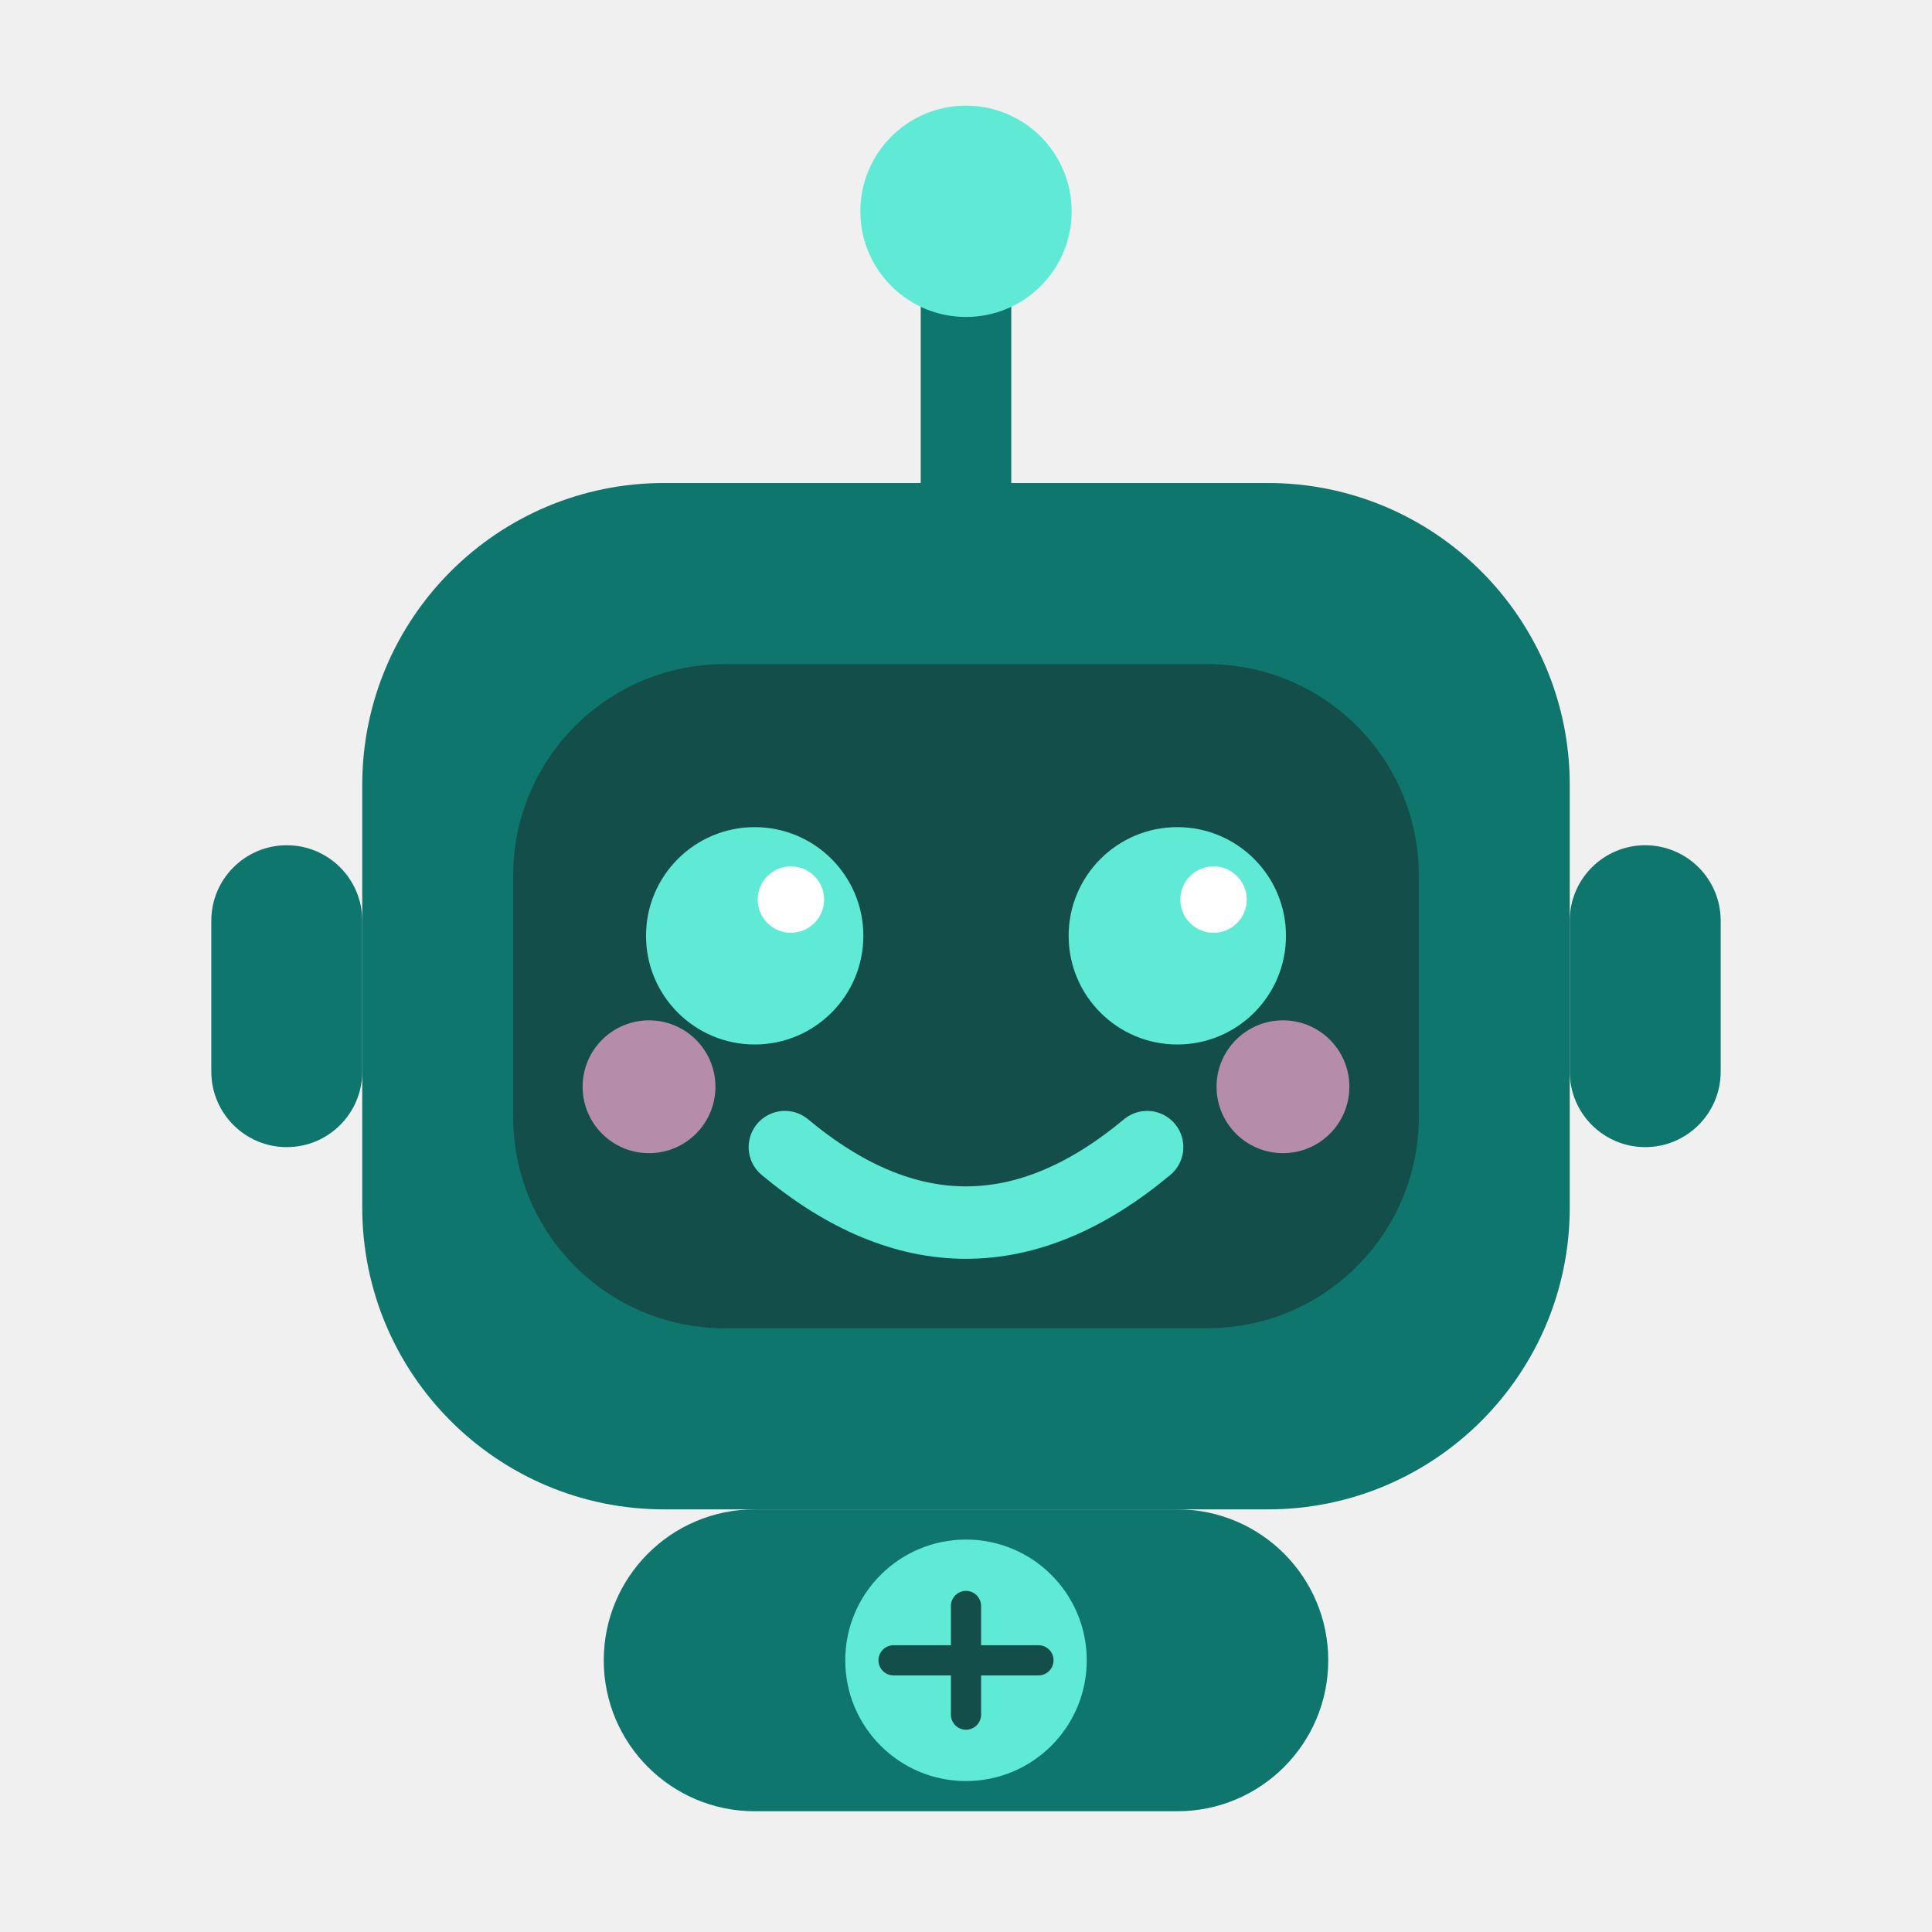
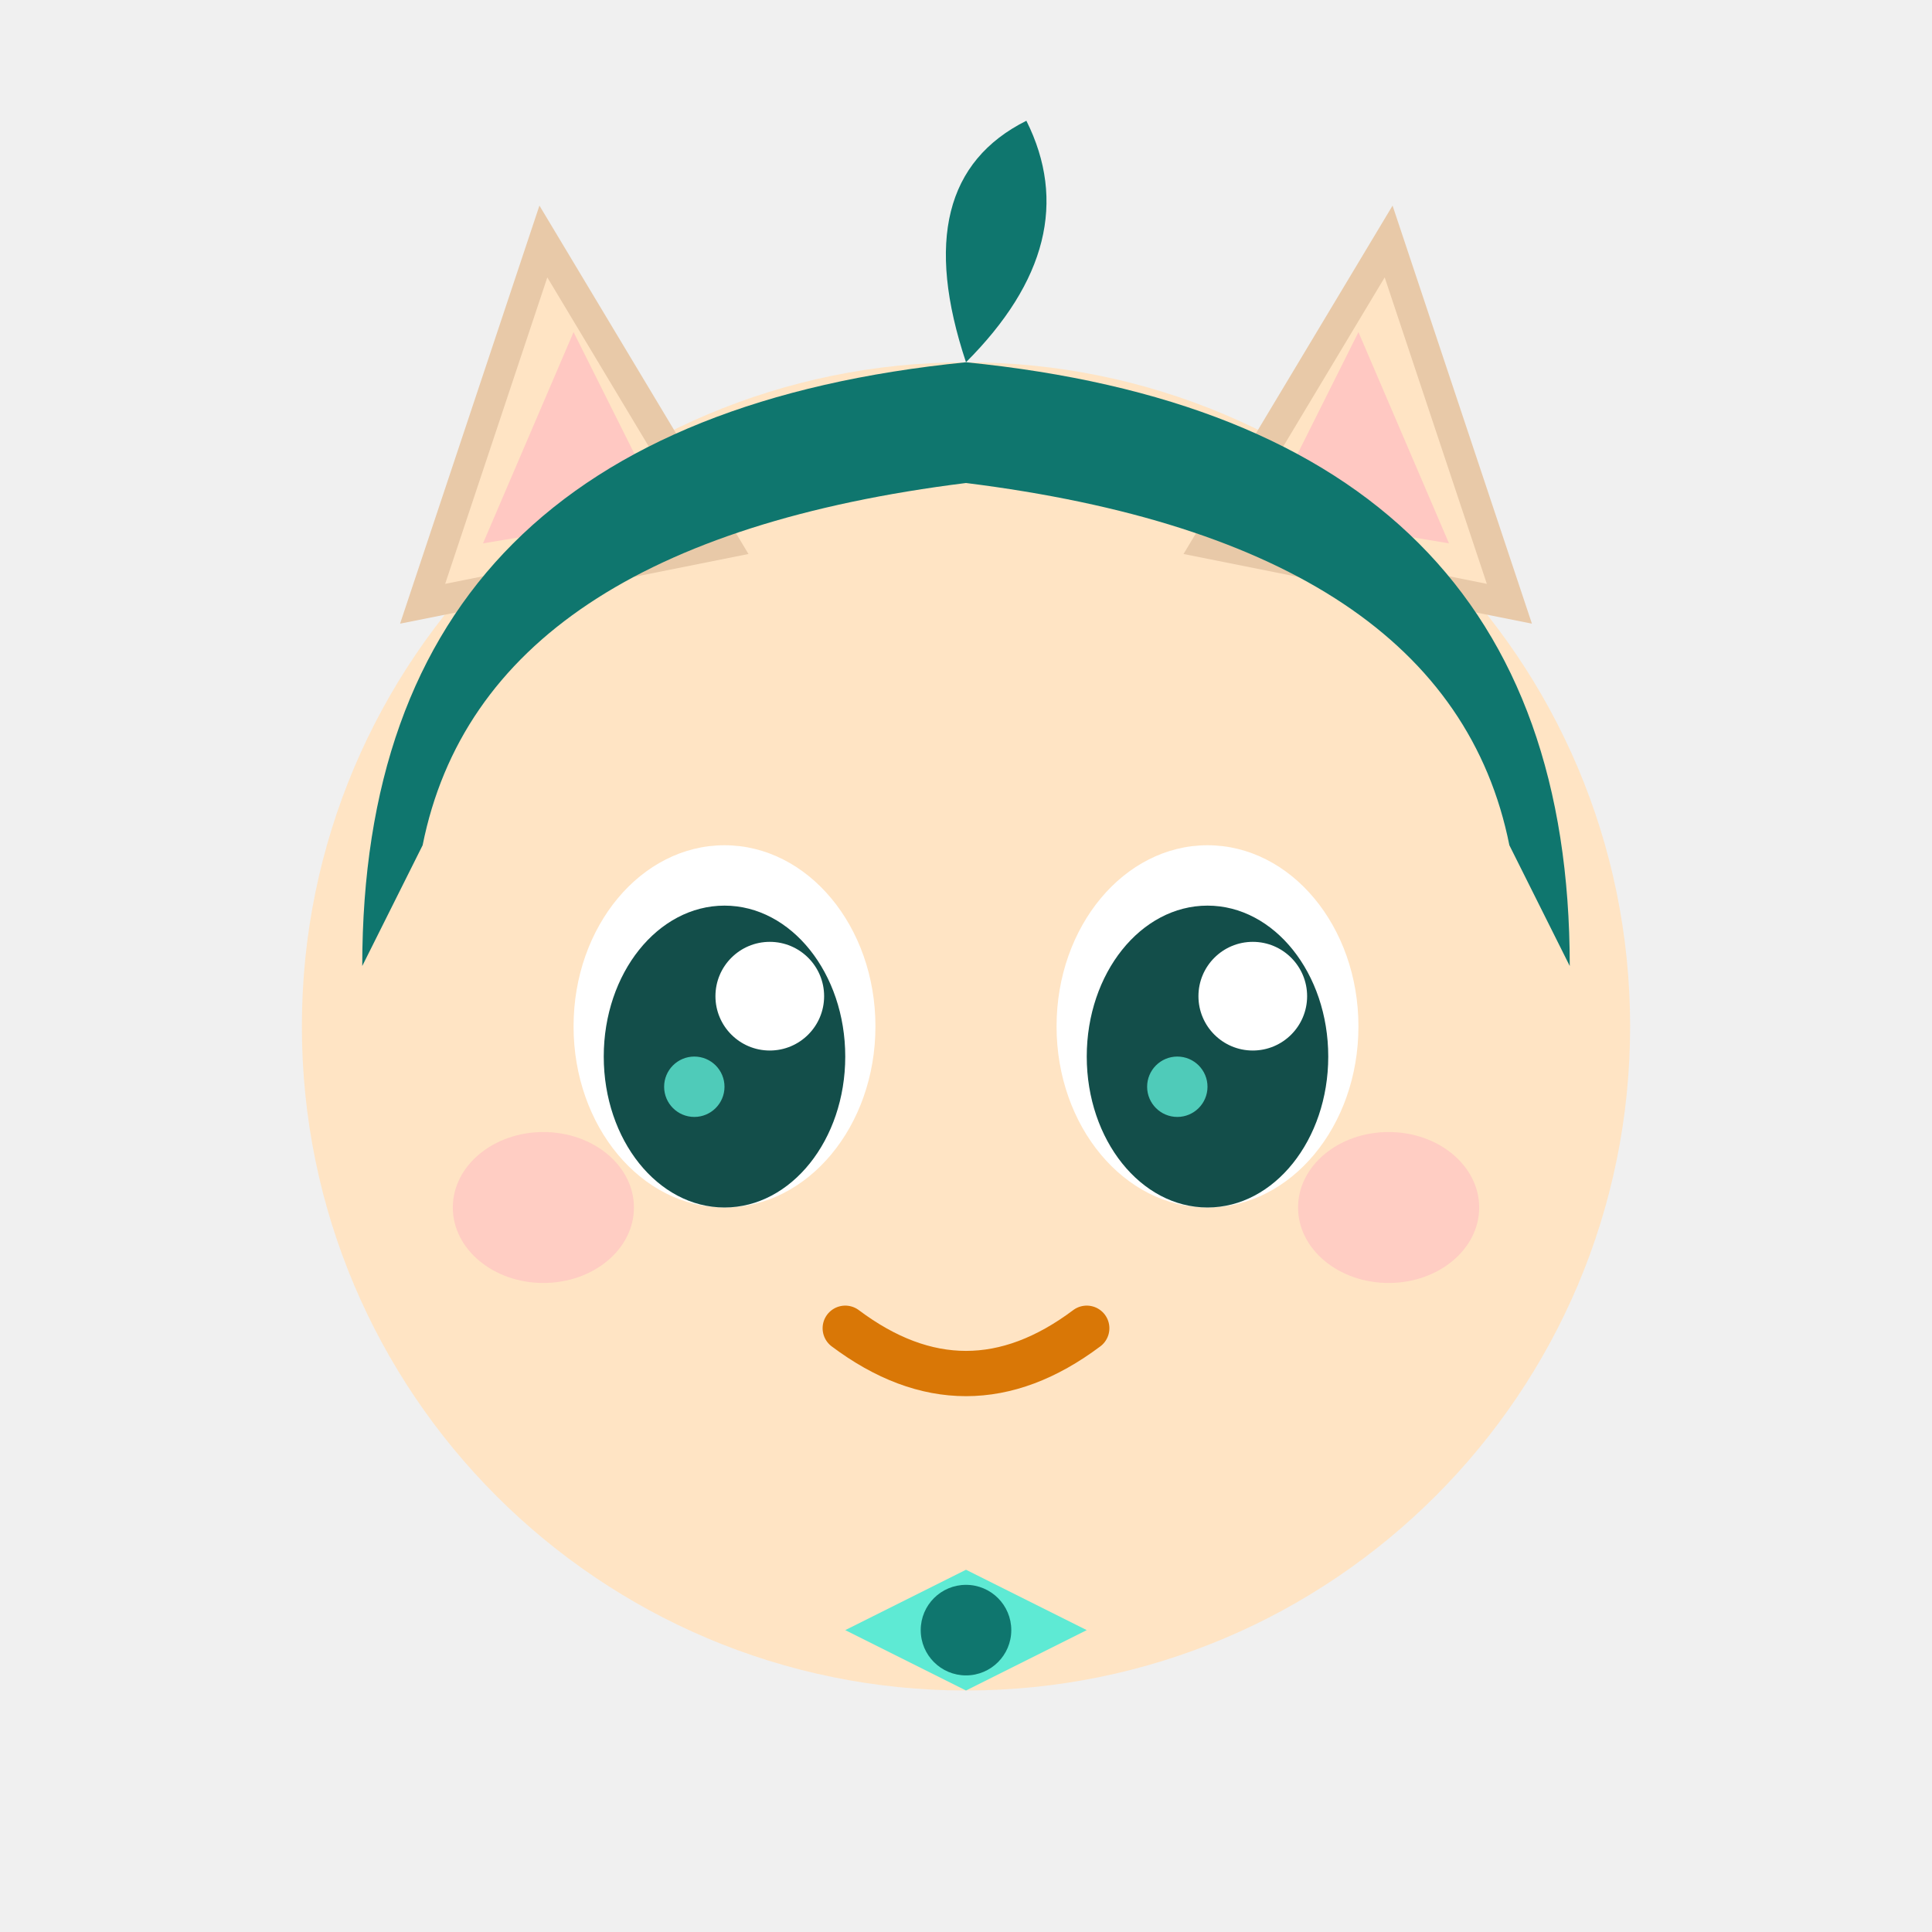
<svg xmlns="http://www.w3.org/2000/svg" viewBox="0 0 64 64" role="img" aria-label="双休购劳动法小助手">
-   <rect x="12" y="16" width="40" height="34" rx="10" fill="#0F766E" />
-   <line x1="32" y1="16" x2="32" y2="8" stroke="#0F766E" stroke-width="3" stroke-linecap="round" />
-   <circle cx="32" cy="7" r="3.5" fill="#5EEAD4" />
-   <rect x="17" y="22" width="30" height="22" rx="7" fill="#134E4A" />
-   <circle cx="25" cy="31" r="3.6" fill="#5EEAD4" />
-   <circle cx="39" cy="31" r="3.6" fill="#5EEAD4" />
-   <circle cx="26.2" cy="29.8" r="1.1" fill="#fff" />
-   <circle cx="40.2" cy="29.8" r="1.1" fill="#fff" />
-   <path d="M26 38 Q32 43 38 38" stroke="#5EEAD4" stroke-width="2.4" fill="none" stroke-linecap="round" />
-   <circle cx="21.5" cy="36" r="2.2" fill="#F9A8D4" opacity=".7" />
-   <circle cx="42.5" cy="36" r="2.2" fill="#F9A8D4" opacity=".7" />
-   <rect x="7" y="28" width="5" height="10" rx="2.5" fill="#0F766E" />
-   <rect x="52" y="28" width="5" height="10" rx="2.5" fill="#0F766E" />
-   <rect x="20" y="50" width="24" height="10" rx="5" fill="#0F766E" />
-   <circle cx="32" cy="55" r="4" fill="#5EEAD4" />
-   <path d="M29.6 55h4.8M32 53.2v3.6" stroke="#134E4A" stroke-width="1" stroke-linecap="round" />
+   <circle cx="32" cy="34" r="22" fill="#FFE4C4" />
+   <path d="M14 20 L18 8 L24 18 Z" fill="#FFE4C4" stroke="#E8C9A8" stroke-width="1" />
+   <path d="M50 20 L46 8 L40 18 Z" fill="#FFE4C4" stroke="#E8C9A8" stroke-width="1" />
+   <path d="M16 18 L19 11 L22 17" fill="#FFB6C1" opacity="0.6" />
+   <path d="M48 18 L45 11 L42 17" fill="#FFB6C1" opacity="0.6" />
+   <path d="M12 32 Q12 14 32 12 Q52 14 52 32 L50 28 Q48 18 32 16 Q16 18 14 28 Z" fill="#0F766E" />
+   <path d="M32 12 Q30 6 34 4 Q36 8 32 12" fill="#0F766E" />
+   <ellipse cx="24" cy="34" rx="5" ry="6" fill="#fff" />
+   <ellipse cx="40" cy="34" rx="5" ry="6" fill="#fff" />
+   <ellipse cx="24" cy="35" rx="4" ry="5" fill="#134E4A" />
+   <ellipse cx="40" cy="35" rx="4" ry="5" fill="#134E4A" />
+   <circle cx="25.5" cy="33" r="1.8" fill="#fff" />
+   <circle cx="41.5" cy="33" r="1.8" fill="#fff" />
+   <circle cx="23" cy="36" r="1" fill="#5EEAD4" opacity="0.8" />
+   <circle cx="39" cy="36" r="1" fill="#5EEAD4" opacity="0.8" />
+   <ellipse cx="18" cy="40" rx="3" ry="2.5" fill="#FFB6C1" opacity="0.5" />
+   <ellipse cx="46" cy="40" rx="3" ry="2.5" fill="#FFB6C1" opacity="0.5" />
+   <path d="M28 44 Q32 47 36 44" stroke="#D97706" stroke-width="1.5" fill="none" stroke-linecap="round" />
+   <path d="M28 54 L32 56 L36 54 L32 52 Z" fill="#5EEAD4" />
+   <circle cx="32" cy="54" r="1.5" fill="#0F766E" />
</svg>
